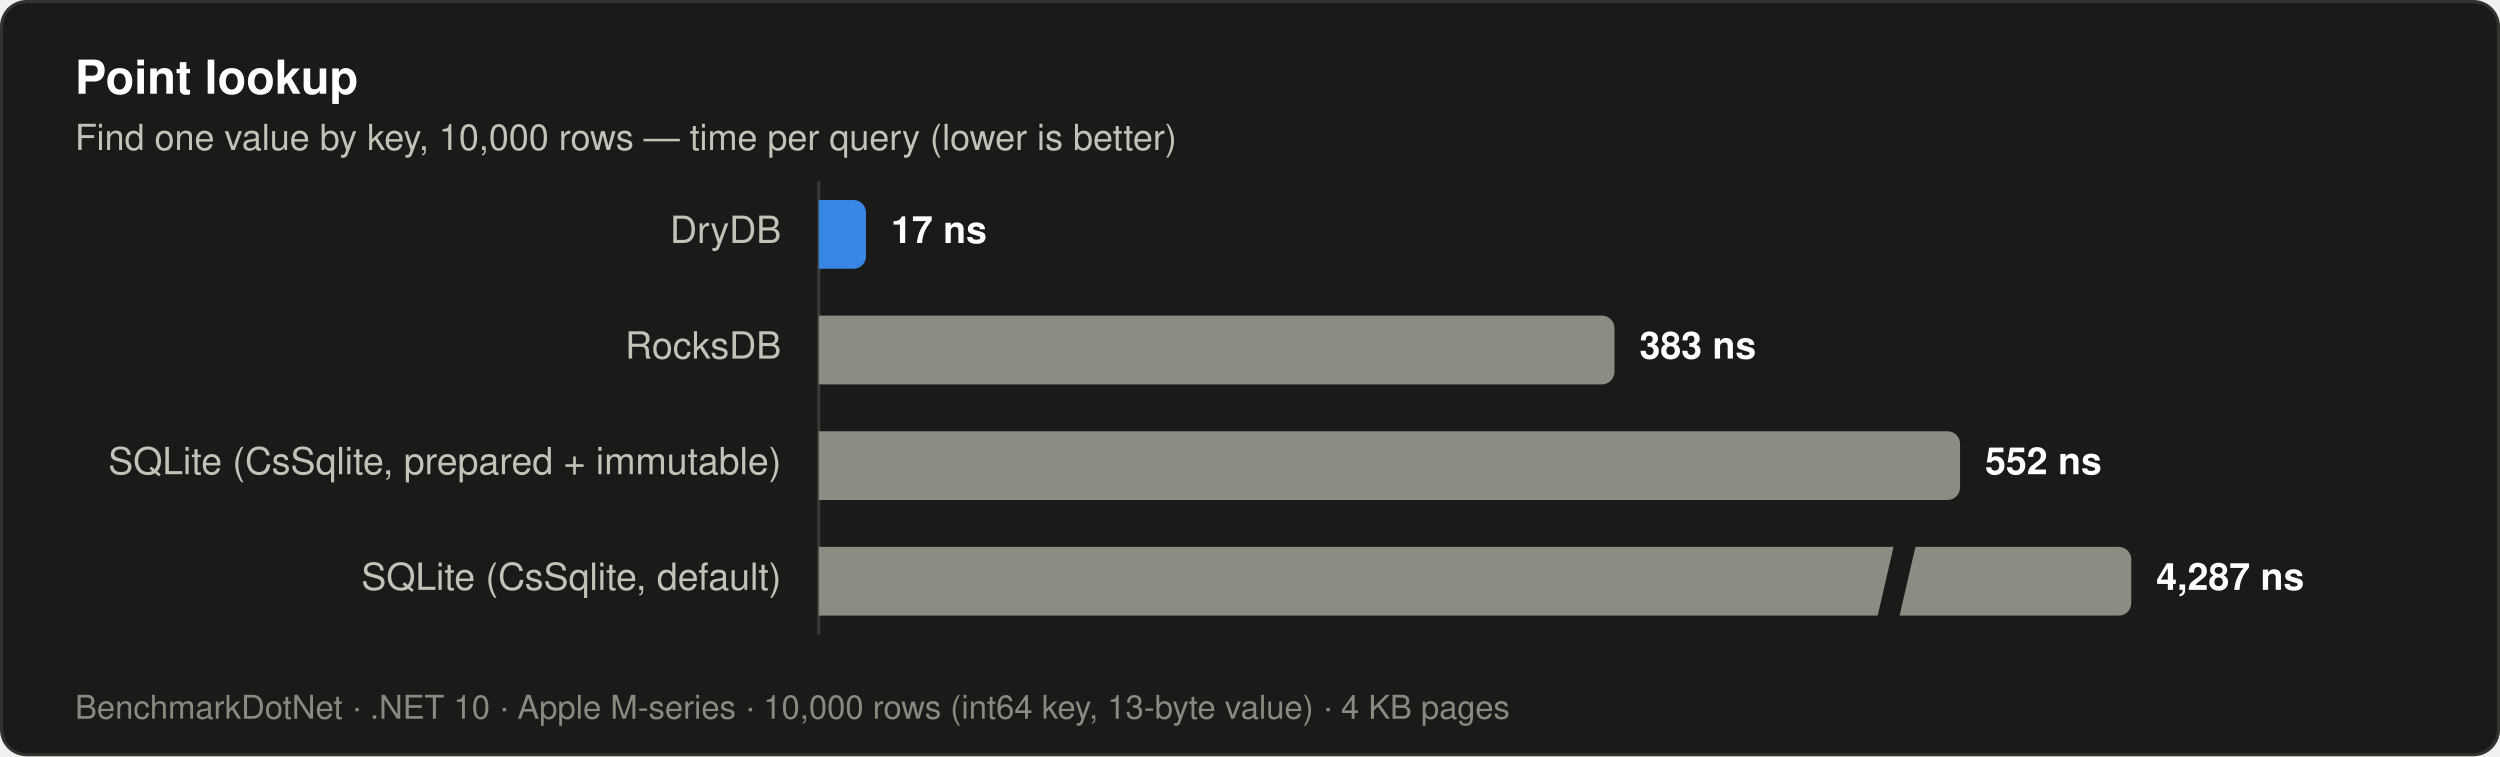
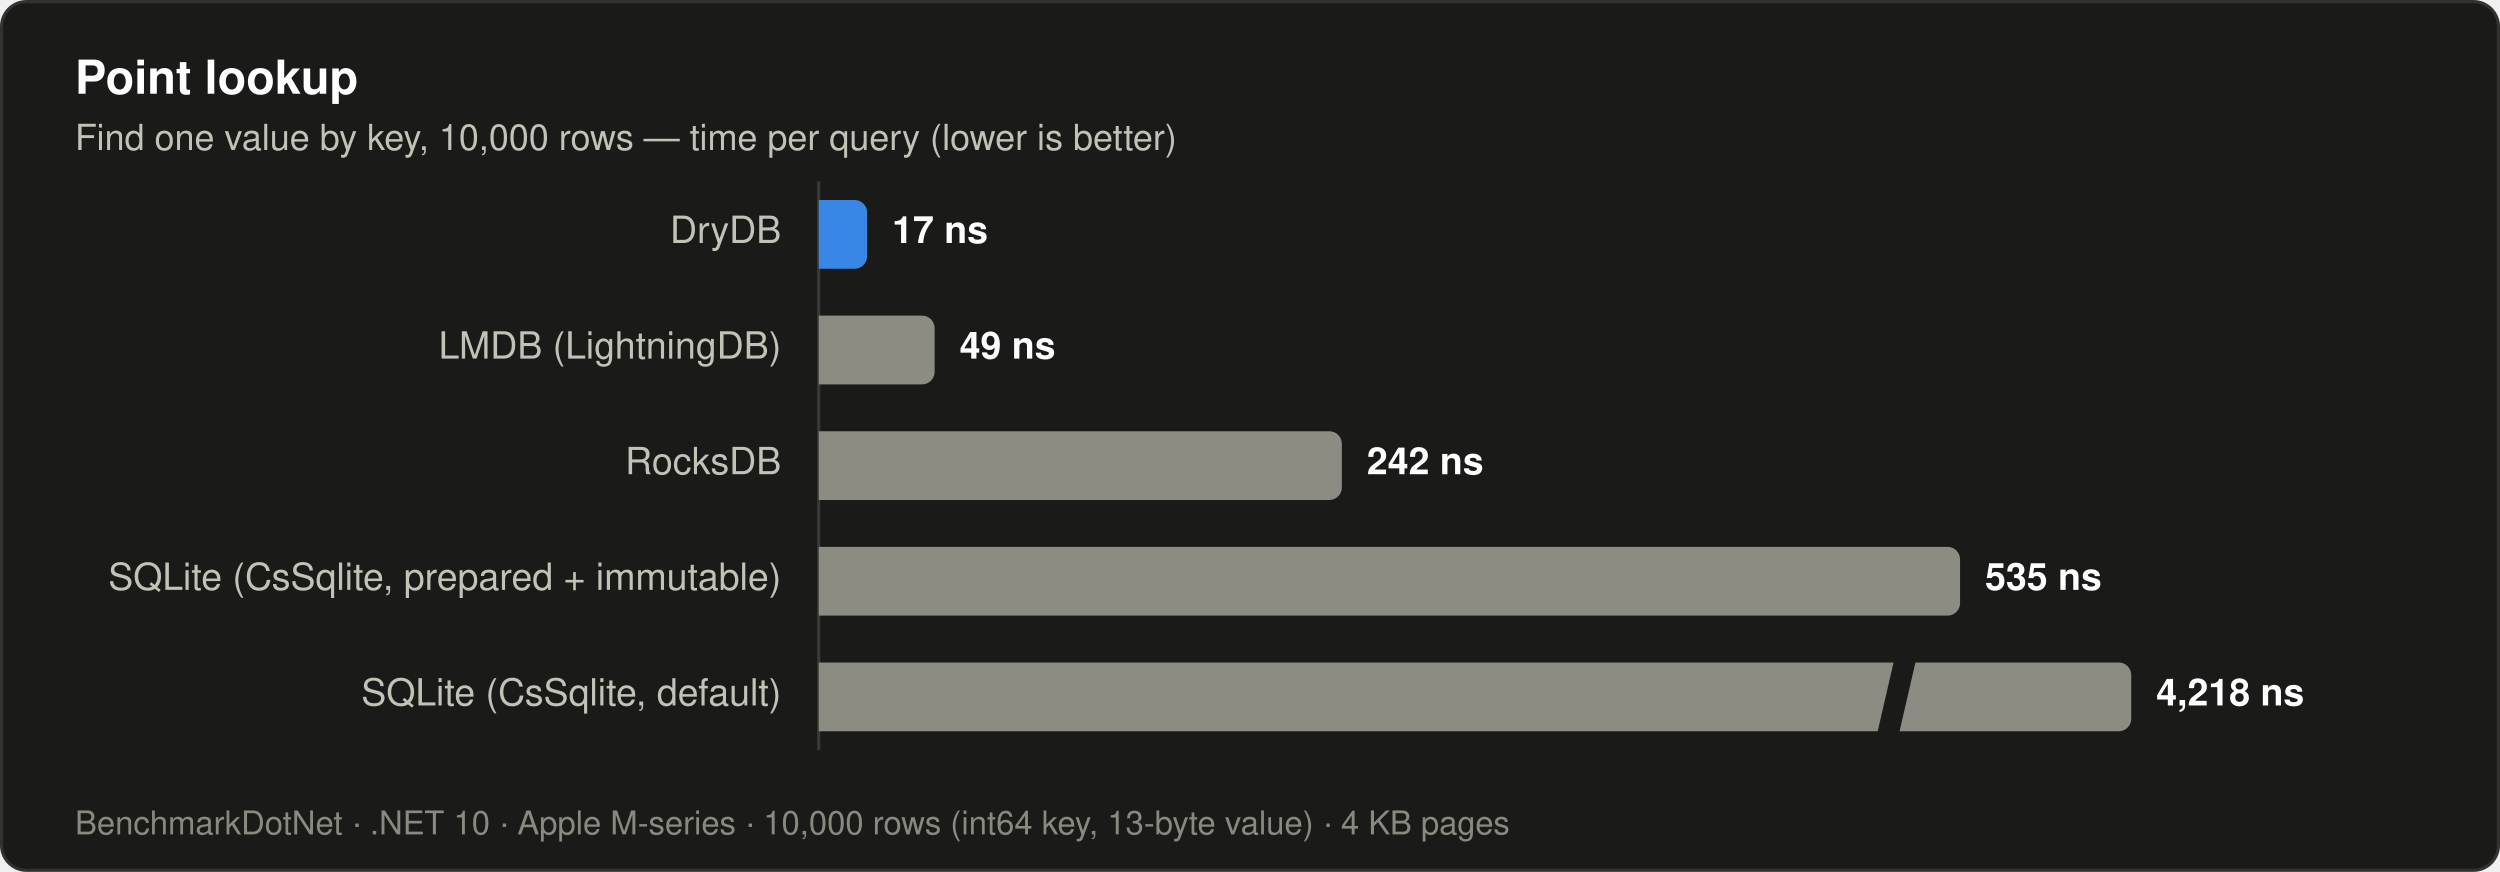
- <svg xmlns="http://www.w3.org/2000/svg" viewBox="0 0 800 242" width="800" height="242" role="img" aria-label="Point lookup benchmark">
-   <rect x="0.5" y="0.5" width="799" height="241" rx="8" fill="#1a1a19" stroke="#33322f" />
+ <svg xmlns="http://www.w3.org/2000/svg" viewBox="0 0 800 279" width="800" height="279" role="img" aria-label="Point lookup benchmark">
+   <rect x="0.5" y="0.5" width="799" height="278" rx="8" fill="#1a1a19" stroke="#33322f" />
  <g font-family="ui-sans-serif, -apple-system, 'Segoe UI', Helvetica, Arial, sans-serif">
    <text x="24" y="30" font-size="15" font-weight="600" fill="#ffffff">Point lookup</text>
    <text x="24" y="48" font-size="11.5" fill="#c3c2b7">Find one value by key, 10,000 rows — time per query (lower is better)</text>
-     <line x1="262" y1="58" x2="262" y2="203" stroke="#3a3936" stroke-width="1" />
+     <line x1="262" y1="58" x2="262" y2="240" stroke="#3a3936" stroke-width="1" />
    <text x="250" y="75" text-anchor="end" dominant-baseline="central" font-size="12" fill="#c3c2b7">DryDB</text>
-     <path d="M262 64 h11.12 a4 4 0 0 1 4 4 v14 a4 4 0 0 1 -4 4 h-11.12 Z" fill="#3987e5" />
-     <text x="285.125" y="75" dominant-baseline="central" font-size="12" font-weight="600" fill="#ffffff">17 ns</text>
-     <text x="250" y="112" text-anchor="end" dominant-baseline="central" font-size="12" fill="#c3c2b7">RocksDB</text>
-     <path d="M262 101 h250.63 a4 4 0 0 1 4 4 v14 a4 4 0 0 1 -4 4 h-250.63 Z" fill="#8d8c82" />
-     <text x="524.629" y="112" dominant-baseline="central" font-size="12" font-weight="600" fill="#ffffff">383 ns</text>
-     <text x="250" y="149" text-anchor="end" dominant-baseline="central" font-size="12" fill="#c3c2b7">SQLite (CsSqlite, prepared + immutable)</text>
-     <path d="M262 138 h361.22 a4 4 0 0 1 4 4 v14 a4 4 0 0 1 -4 4 h-361.22 Z" fill="#8d8c82" />
-     <text x="635.22" y="149" dominant-baseline="central" font-size="12" font-weight="600" fill="#ffffff">552 ns</text>
-     <text x="250" y="186" text-anchor="end" dominant-baseline="central" font-size="12" fill="#c3c2b7">SQLite (CsSqlite, default)</text>
-     <path d="M262 175 h416.00 a4 4 0 0 1 4 4 v14 a4 4 0 0 1 -4 4 h-416.00 Z" fill="#8d8c82" />
-     <path d="M606.4 173 l-6 26 h7 l6 -26 Z" fill="#1a1a19" />
-     <text x="690" y="186" dominant-baseline="central" font-size="12" font-weight="600" fill="#ffffff">4,287 ns</text>
-     <text x="24" y="230" font-size="10.5" fill="#8a897f">BenchmarkDotNet · .NET 10 · Apple M-series · 10,000 rows (int64 key, 13-byte value) · 4 KB pages</text>
+     <path d="M262 64 h11.48 a4 4 0 0 1 4 4 v14 a4 4 0 0 1 -4 4 h-11.48 Z" fill="#3987e5" />
+     <text x="285.478" y="75" dominant-baseline="central" font-size="12" font-weight="600" fill="#ffffff">17 ns</text>
+     <text x="250" y="112" text-anchor="end" dominant-baseline="central" font-size="12" fill="#c3c2b7">LMDB (LightningDB)</text>
+     <path d="M262 101 h33.08 a4 4 0 0 1 4 4 v14 a4 4 0 0 1 -4 4 h-33.08 Z" fill="#8d8c82" />
+     <text x="307.084" y="112" dominant-baseline="central" font-size="12" font-weight="600" fill="#ffffff">49 ns</text>
+     <text x="250" y="149" text-anchor="end" dominant-baseline="central" font-size="12" fill="#c3c2b7">RocksDB</text>
+     <path d="M262 138 h163.39 a4 4 0 0 1 4 4 v14 a4 4 0 0 1 -4 4 h-163.39 Z" fill="#8d8c82" />
+     <text x="437.393" y="149" dominant-baseline="central" font-size="12" font-weight="600" fill="#ffffff">242 ns</text>
+     <text x="250" y="186" text-anchor="end" dominant-baseline="central" font-size="12" fill="#c3c2b7">SQLite (CsSqlite, prepared + immutable)</text>
+     <path d="M262 175 h361.22 a4 4 0 0 1 4 4 v14 a4 4 0 0 1 -4 4 h-361.22 Z" fill="#8d8c82" />
+     <text x="635.22" y="186" dominant-baseline="central" font-size="12" font-weight="600" fill="#ffffff">535 ns</text>
+     <text x="250" y="223" text-anchor="end" dominant-baseline="central" font-size="12" fill="#c3c2b7">SQLite (CsSqlite, default)</text>
+     <path d="M262 212 h416.00 a4 4 0 0 1 4 4 v14 a4 4 0 0 1 -4 4 h-416.00 Z" fill="#8d8c82" />
+     <path d="M606.4 210 l-6 26 h7 l6 -26 Z" fill="#1a1a19" />
+     <text x="690" y="223" dominant-baseline="central" font-size="12" font-weight="600" fill="#ffffff">4,218 ns</text>
+     <text x="24" y="267" font-size="10.5" fill="#8a897f">BenchmarkDotNet · .NET 10 · Apple M-series · 10,000 rows (int64 key, 13-byte value) · 4 KB pages</text>
  </g>
</svg>
